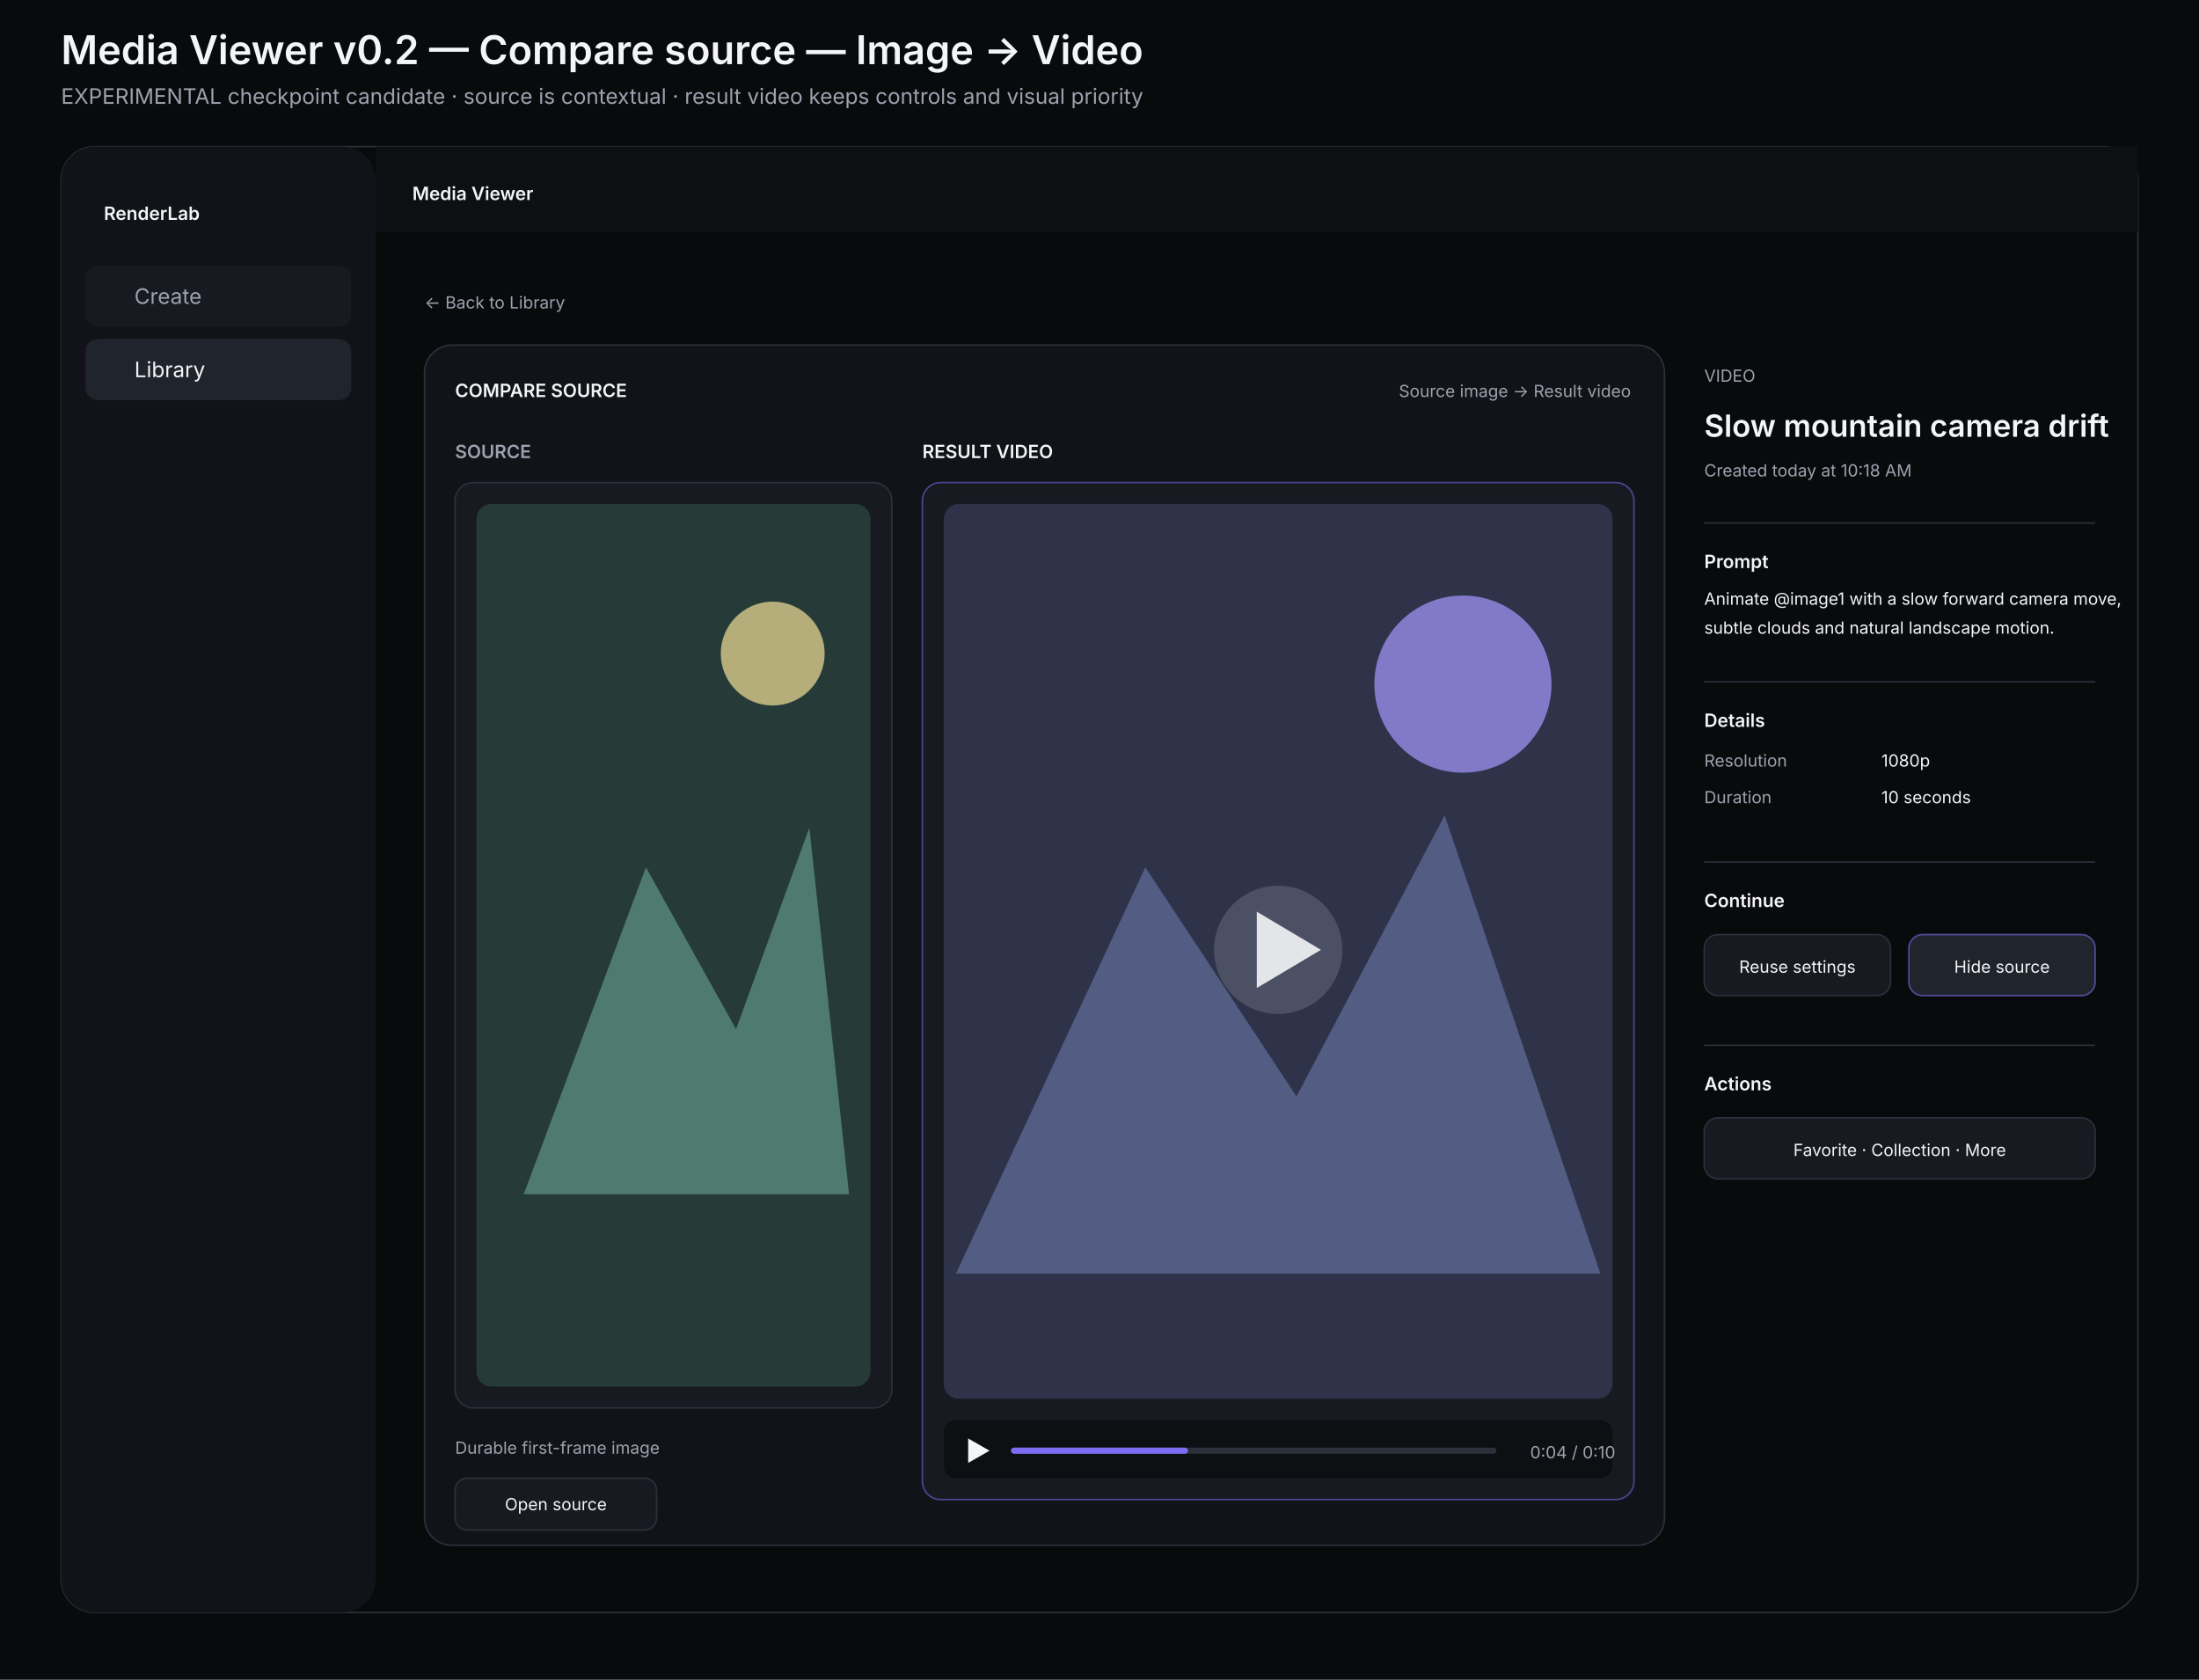
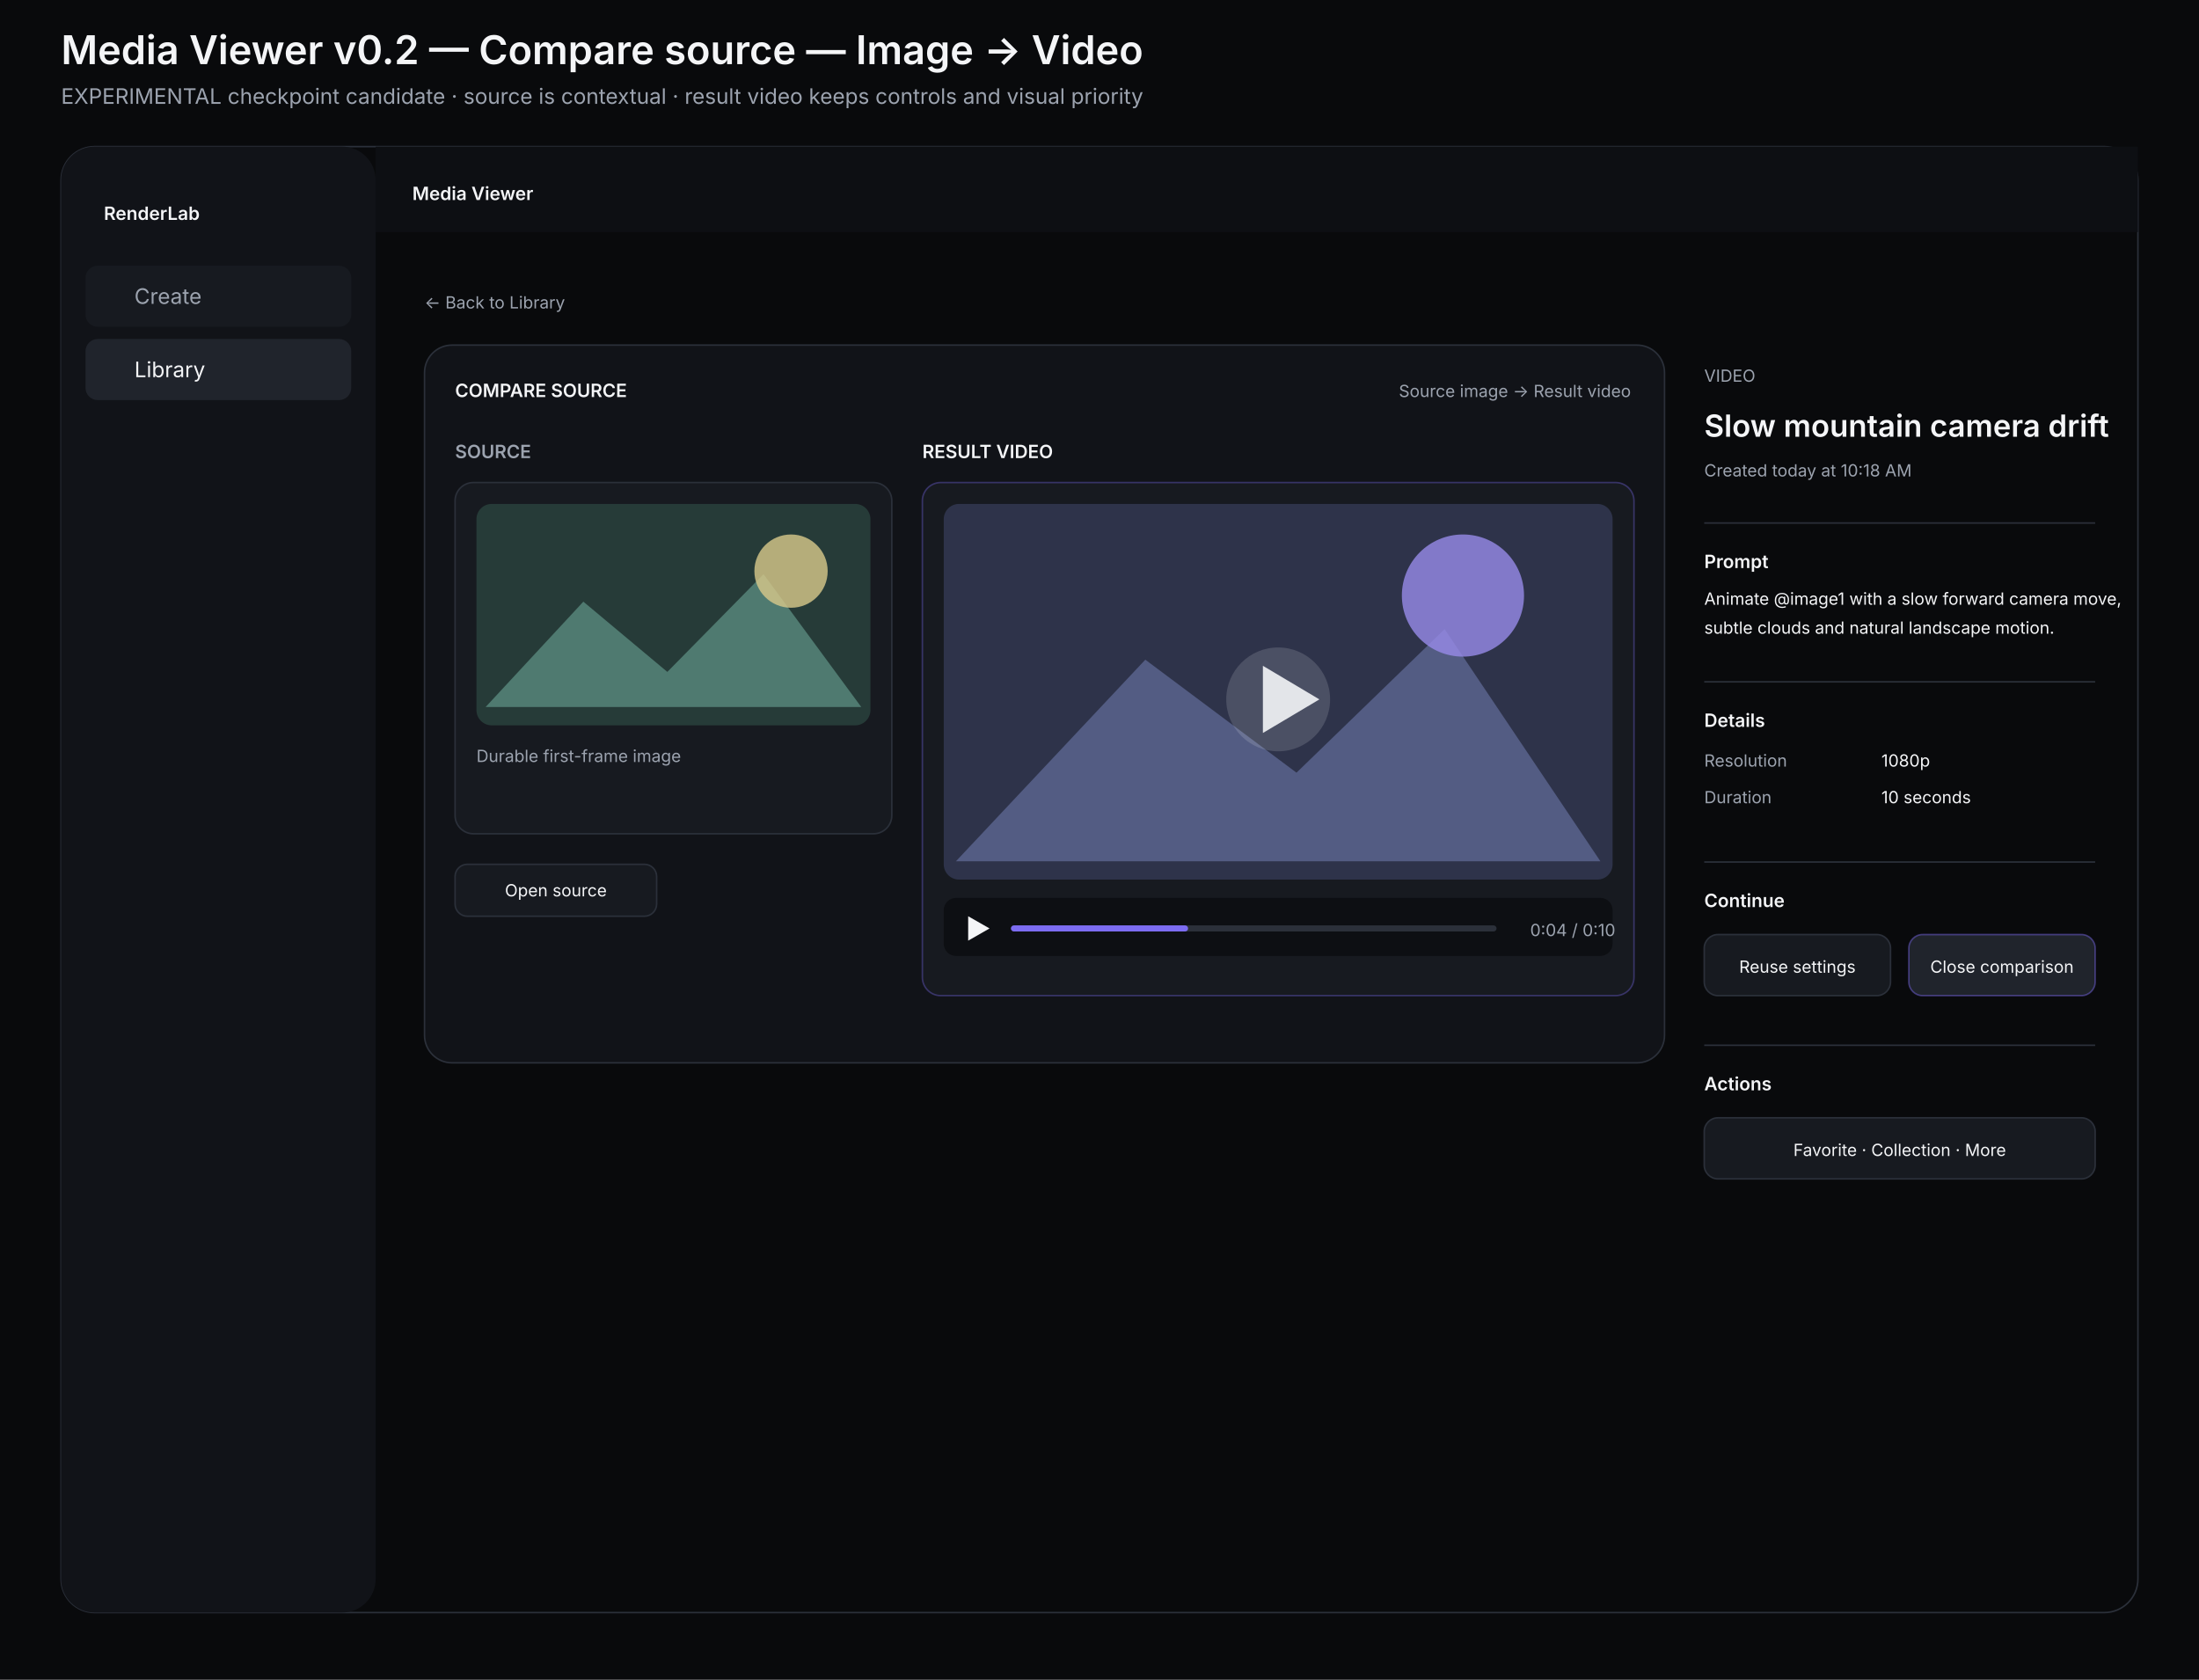
<svg xmlns="http://www.w3.org/2000/svg" width="1440" height="1100" viewBox="0 0 1440 1100">
  <style>
    text{font-family:Inter,ui-sans-serif,system-ui,sans-serif;fill:#F4F5F7}.muted{fill:#9CA3AF}.title{font-size:26px;font-weight:600}.body{font-size:14px}.label{font-size:12px;font-weight:600}.small{font-size:11px}
  </style>
  <rect width="1440" height="1100" fill="#090A0C" />
  <text x="40" y="42" class="title">Media Viewer v0.2 — Compare source — Image → Video</text>
  <text x="40" y="68" class="body muted">EXPERIMENTAL checkpoint candidate · source is contextual · result video keeps controls and visual priority</text>
  <g transform="translate(40,96)">
    <rect width="1360" height="960" rx="22" fill="#090A0C" stroke="#2B303A" />
    <rect width="206" height="960" rx="22" fill="#111318" />
    <text x="28" y="48" class="label">RenderLab</text>
    <rect x="16" y="78" width="174" height="40" rx="8" fill="#171A20" />
    <text x="48" y="103" class="body muted">Create</text>
    <rect x="16" y="126" width="174" height="40" rx="8" fill="#20242C" />
    <text x="48" y="151" class="body">Library</text>
    <rect x="206" width="1154" height="56" fill="#0D0F13" />
    <text x="230" y="35" class="label">Media Viewer</text>
    <g transform="translate(238,84)">
      <text x="0" y="22" class="small muted">← Back to Library</text>
      <g transform="translate(0,46)">
-         <rect width="812" height="786" rx="18" fill="#111318" stroke="#2B303A" />
+         <rect width="812" height="470" rx="18" fill="#111318" stroke="#2B303A" />
        <text x="20" y="34" class="label">COMPARE SOURCE</text>
        <text x="790" y="34" text-anchor="end" class="small muted">Source image → Result video</text>
        <g transform="translate(20,56)">
          <text x="0" y="18" class="label muted">SOURCE</text>
-           <rect x="0" y="34" width="286" height="606" rx="12" fill="#171A20" stroke="#2B303A" />
-           <rect x="14" y="48" width="258" height="578" rx="10" fill="#263B38" />
-           <path d="M45 500 L125 286 L184 392 L232 260 L258 500 Z" fill="#4F7A70" />
-           <circle cx="208" cy="146" r="34" fill="#D8C98B" opacity=".8" />
-           <text x="0" y="670" class="small muted">Durable first-frame image</text>
-           <rect x="0" y="686" width="132" height="34" rx="8" fill="#171A20" stroke="#2B303A" />
-           <text x="66" y="707" text-anchor="middle" class="small">Open source</text>
+           <rect x="0" y="34" width="286" height="230" rx="12" fill="#171A20" stroke="#2B303A" />
+           <rect x="14" y="48" width="258" height="145" rx="10" fill="#263B38" />
+           <path d="M20 181 L84 112 L139 158 L202 94 L266 181 Z" fill="#4F7A70" />
+           <circle cx="220" cy="92" r="24" fill="#D8C98B" opacity=".8" />
+           <text x="14" y="217" class="small muted">Durable first-frame image</text>
+           <rect x="0" y="284" width="132" height="34" rx="8" fill="#171A20" stroke="#2B303A" />
+           <text x="66" y="305" text-anchor="middle" class="small">Open source</text>
        </g>
        <g transform="translate(326,56)">
          <text x="0" y="18" class="label">RESULT VIDEO</text>
-           <rect x="0" y="34" width="466" height="666" rx="12" fill="#171A20" stroke="#7C6CF2" stroke-opacity=".55" />
-           <rect x="14" y="48" width="438" height="586" rx="10" fill="#2E334A" />
-           <path d="M22 552 L146 286 L245 436 L342 252 L444 552 Z" fill="#535C83" />
-           <circle cx="354" cy="166" r="58" fill="#978BE9" opacity=".8" />
-           <circle cx="233" cy="340" r="42" fill="#F4F5F7" opacity=".15" />
-           <polygon points="219,315 219,365 261,340" fill="#F4F5F7" opacity=".9" />
-           <rect x="14" y="648" width="438" height="38" rx="8" fill="#0D0F13" />
-           <polygon points="30,660 30,676 44,668" fill="#F4F5F7" />
-           <rect x="58" y="666" width="318" height="4" rx="2" fill="#2B303A" />
-           <rect x="58" y="666" width="116" height="4" rx="2" fill="#7C6CF2" />
-           <text x="398" y="673" class="small muted">0:04 / 0:10</text>
+           <rect x="0" y="34" width="466" height="336" rx="12" fill="#171A20" stroke="#7C6CF2" stroke-opacity=".35" />
+           <rect x="14" y="48" width="438" height="246" rx="10" fill="#2E334A" />
+           <path d="M22 282 L146 150 L245 224 L342 130 L444 282 Z" fill="#535C83" />
+           <circle cx="354" cy="108" r="40" fill="#978BE9" opacity=".8" />
+           <circle cx="233" cy="176" r="34" fill="#F4F5F7" opacity=".15" />
+           <polygon points="223,154 223,198 260,176" fill="#F4F5F7" opacity=".9" />
+           <rect x="14" y="306" width="438" height="38" rx="8" fill="#0D0F13" />
+           <polygon points="30,318 30,334 44,326" fill="#F4F5F7" />
+           <rect x="58" y="324" width="318" height="4" rx="2" fill="#2B303A" />
+           <rect x="58" y="324" width="116" height="4" rx="2" fill="#7C6CF2" />
+           <text x="398" y="331" class="small muted">0:04 / 0:10</text>
        </g>
      </g>
      <g transform="translate(838,46)">
        <text x="0" y="24" class="small muted">VIDEO</text>
        <text x="0" y="60" style="font-size:20px;font-weight:600">Slow mountain camera drift</text>
        <text x="0" y="86" class="small muted">Created today at 10:18 AM</text>
        <rect x="0" y="116" width="256" height="1" fill="#2B303A" />
        <text x="0" y="146" class="label">Prompt</text>
        <text x="0" y="170" class="small">Animate @image1 with a slow forward camera move,</text>
        <text x="0" y="189" class="small">subtle clouds and natural landscape motion.</text>
        <rect x="0" y="220" width="256" height="1" fill="#2B303A" />
        <text x="0" y="250" class="label">Details</text>
        <text x="0" y="276" class="small muted">Resolution</text>
        <text x="116" y="276" class="small">1080p</text>
        <text x="0" y="300" class="small muted">Duration</text>
        <text x="116" y="300" class="small">10 seconds</text>
        <rect x="0" y="338" width="256" height="1" fill="#2B303A" />
        <text x="0" y="368" class="label">Continue</text>
        <rect x="0" y="386" width="122" height="40" rx="9" fill="#171A20" stroke="#2B303A" />
        <text x="61" y="411" text-anchor="middle" class="small">Reuse settings</text>
-         <rect x="134" y="386" width="122" height="40" rx="9" fill="#20242C" stroke="#7C6CF2" stroke-opacity=".6" />
-         <text x="195" y="411" text-anchor="middle" class="small">Hide source</text>
+         <rect x="134" y="386" width="122" height="40" rx="9" fill="#20242C" stroke="#7C6CF2" stroke-opacity=".45" />
+         <text x="195" y="411" text-anchor="middle" class="small">Close comparison</text>
        <rect x="0" y="458" width="256" height="1" fill="#2B303A" />
        <text x="0" y="488" class="label">Actions</text>
        <rect x="0" y="506" width="256" height="40" rx="9" fill="#171A20" stroke="#2B303A" />
        <text x="128" y="531" text-anchor="middle" class="small">Favorite · Collection · More</text>
      </g>
    </g>
  </g>
</svg>
